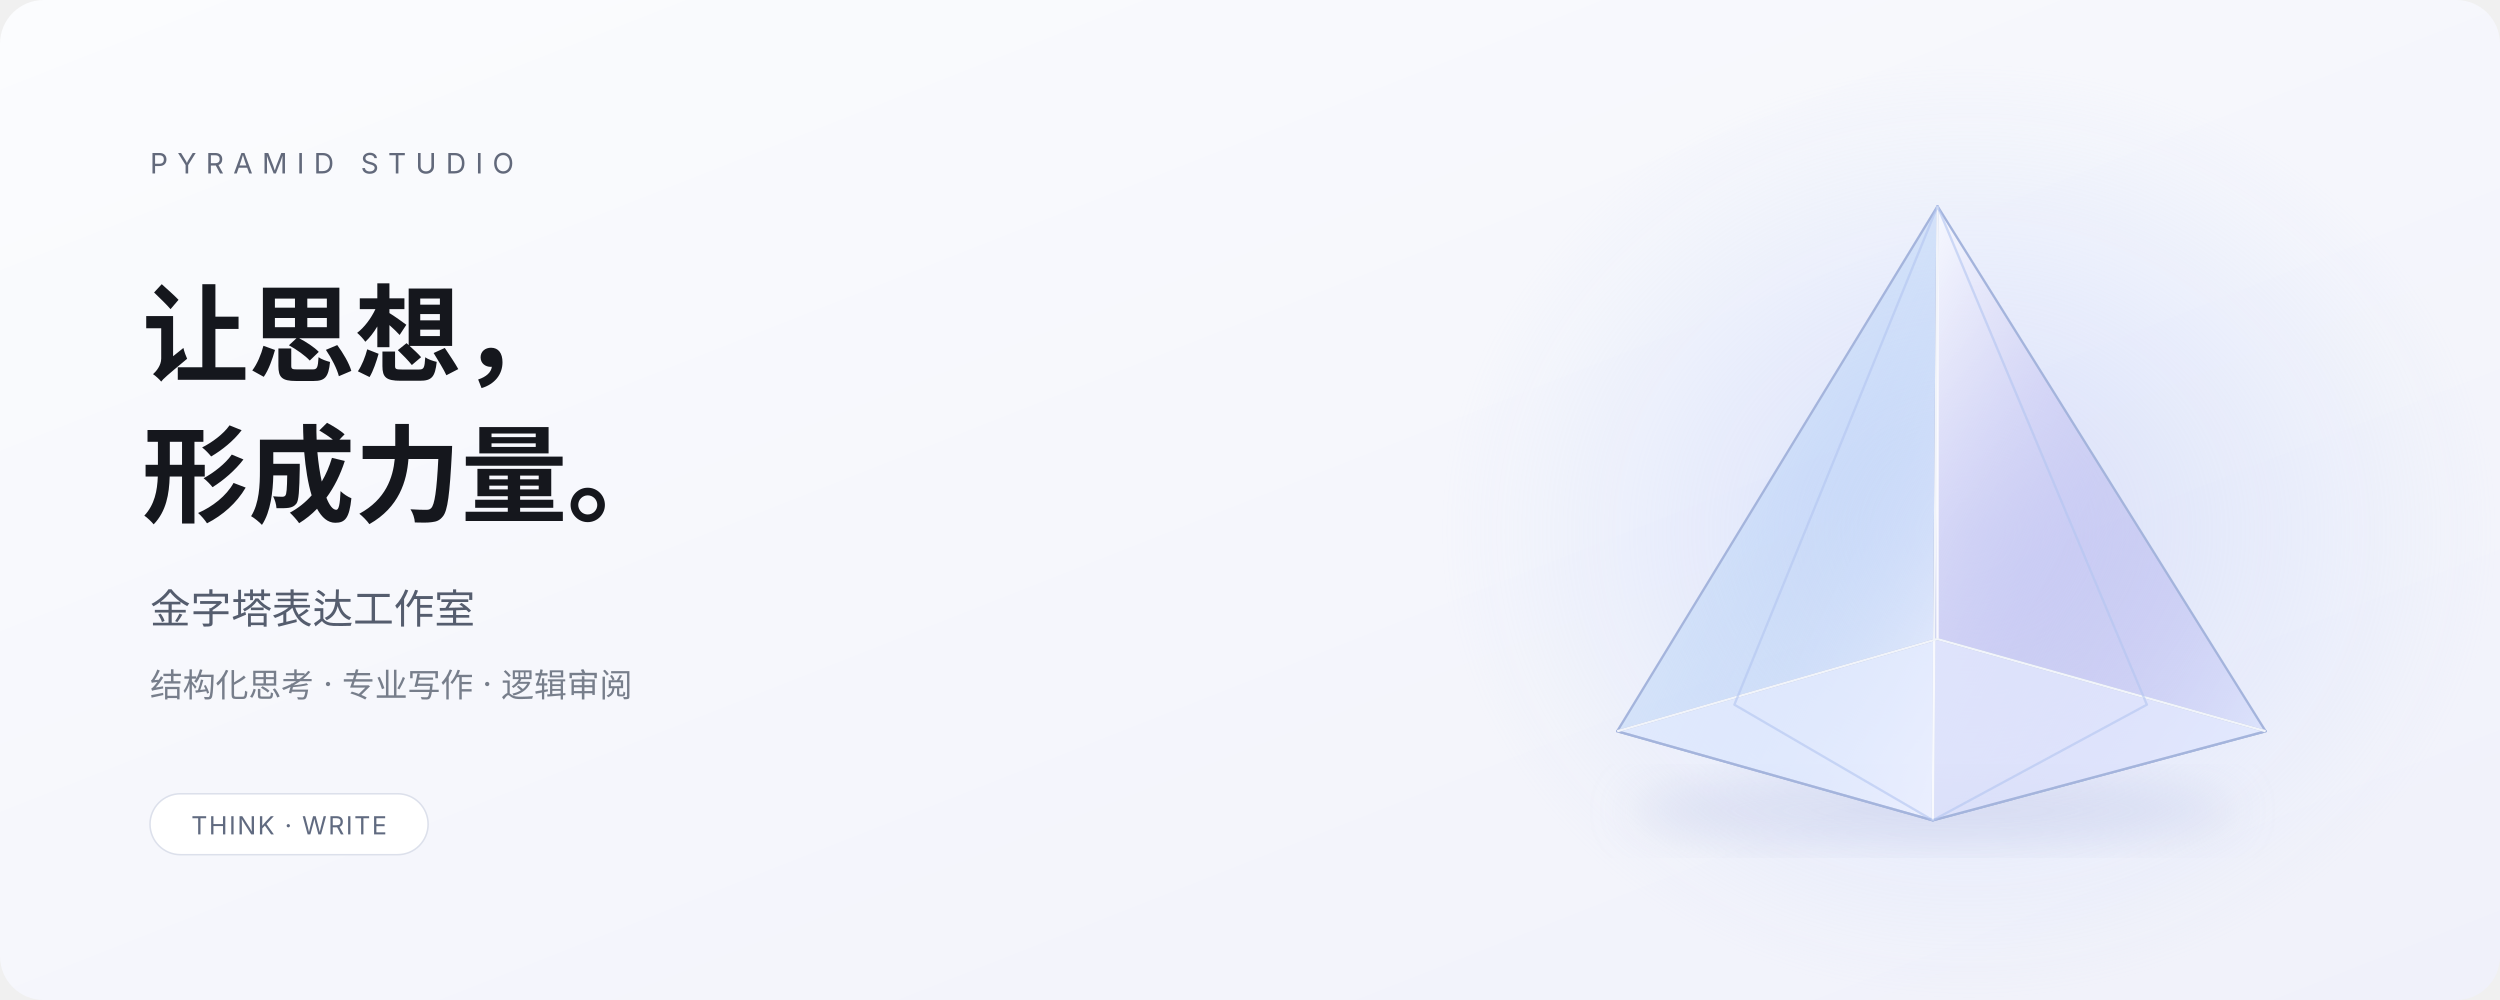
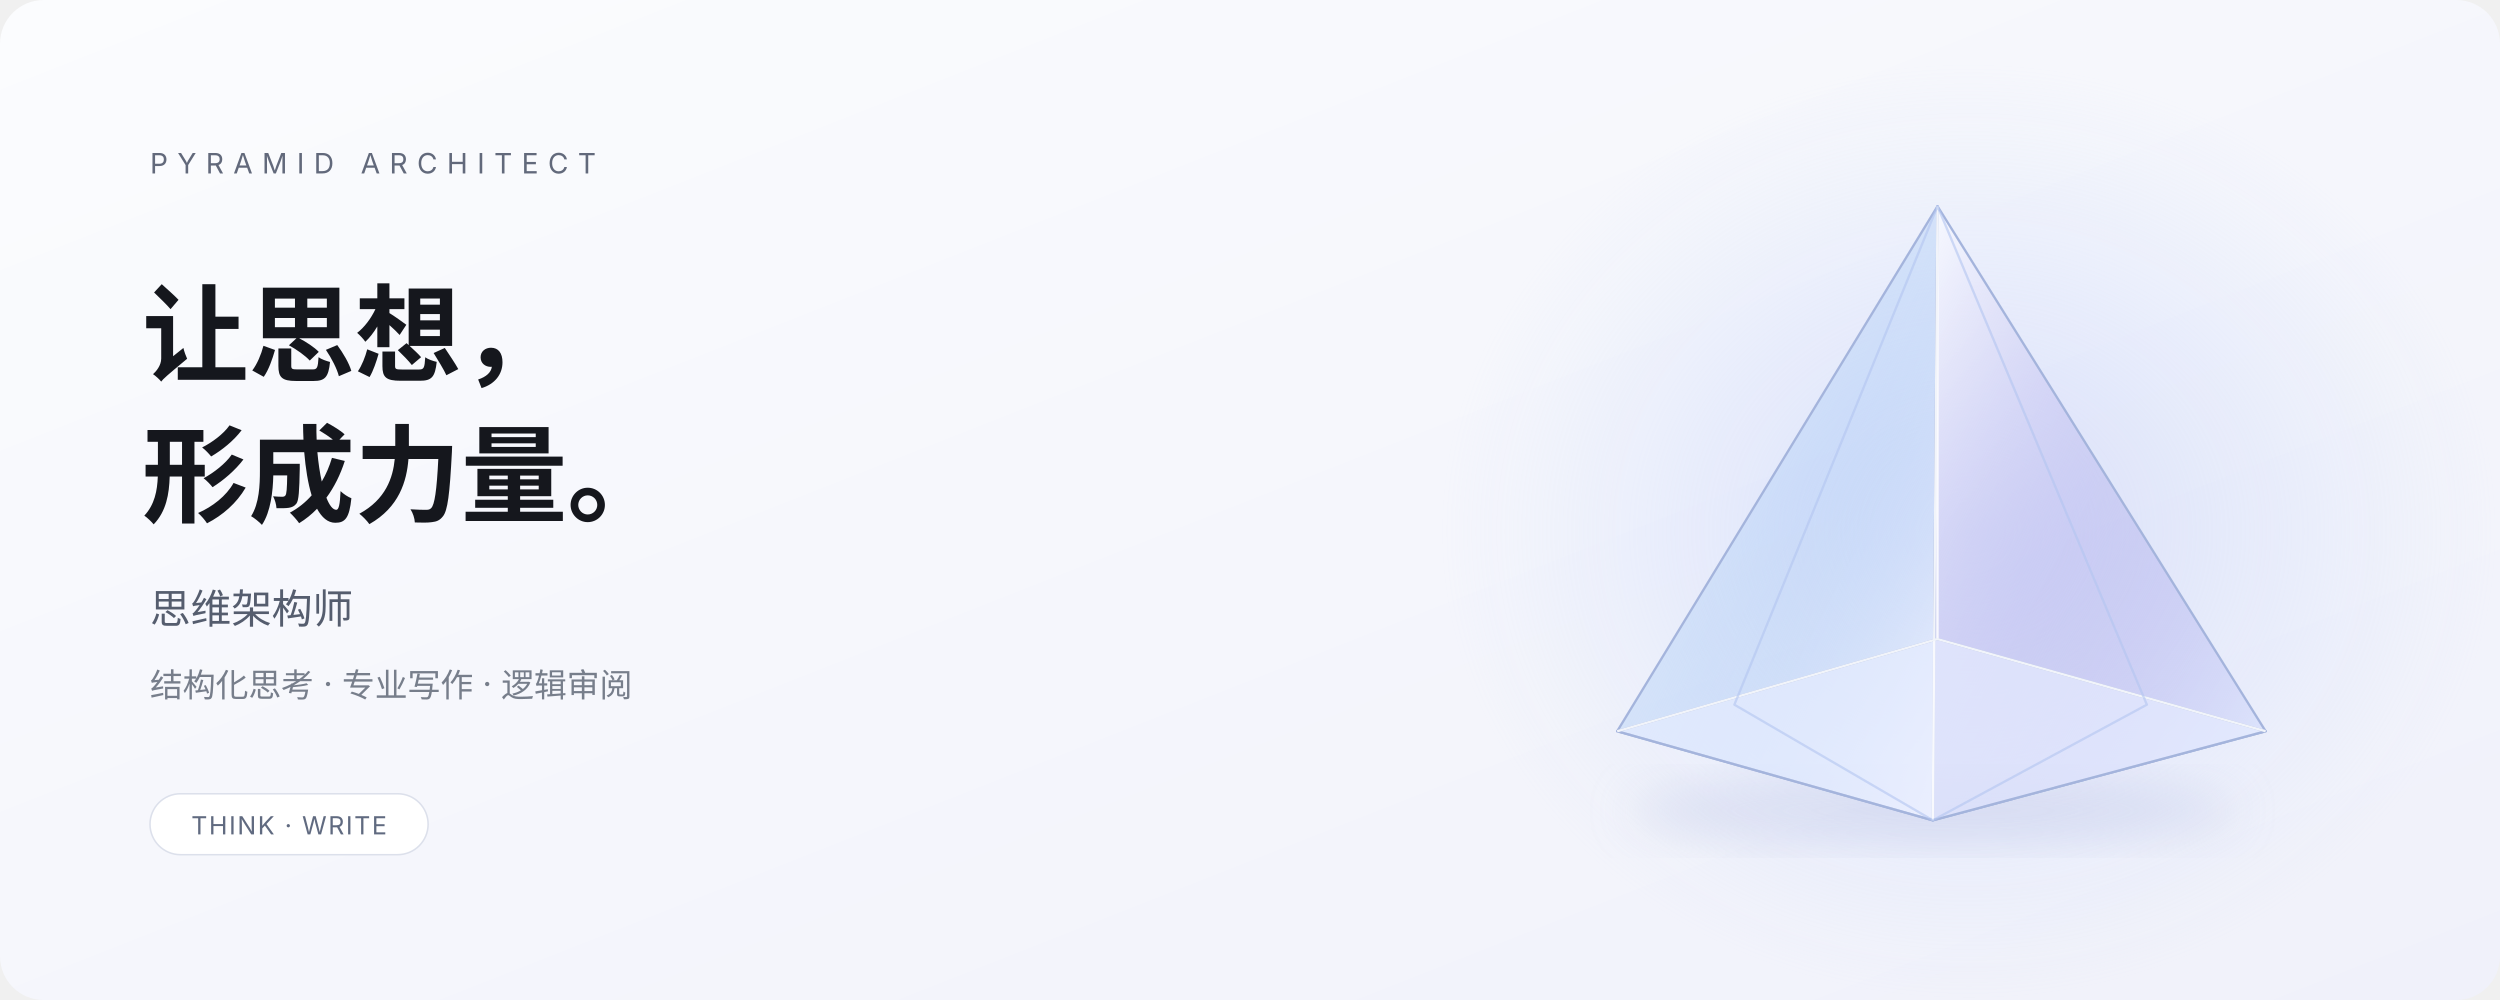
<svg xmlns="http://www.w3.org/2000/svg" width="1600" height="640" viewBox="0 0 1600 640" role="img" aria-labelledby="title desc">
  <defs>
    <linearGradient id="bg" x2="1" y2="1">
      <stop stop-color="#fbfcfe" />
      <stop offset="1" stop-color="#f0f1fa" />
    </linearGradient>
    <linearGradient id="left" x2="1" y2="1">
      <stop stop-color="#fff" stop-opacity=".96" />
      <stop offset=".55" stop-color="#a8c9f5" stop-opacity=".38" />
      <stop offset="1" stop-color="#f8f7ff" stop-opacity=".9" />
    </linearGradient>
    <linearGradient id="right" x2="1" y2="1">
      <stop stop-color="#f8faff" />
      <stop offset=".55" stop-color="#aeaceb" stop-opacity=".42" />
      <stop offset="1" stop-color="#e4edff" />
    </linearGradient>
    <radialGradient id="halo">
      <stop stop-color="#b9c5f8" stop-opacity=".5" />
      <stop offset="1" stop-color="#c4d7fa" stop-opacity="0" />
    </radialGradient>
    <filter id="blur">
      <feGaussianBlur stdDeviation="14" />
    </filter>
  </defs>
  <rect width="1600" height="640" rx="28" fill="url(#bg)" />
  <ellipse cx="1260" cy="340" rx="340" ry="300" fill="url(#halo)" />
  <g font-family="-apple-system,BlinkMacSystemFont,'Helvetica Neue','PingFang SC','Microsoft YaHei',sans-serif">
-     <text x="96" y="111" fill="#62697b" font-size="18" letter-spacing="6">PYRAMID STUDIO</text>
+     <text x="96" y="111" fill="#62697b" font-size="18" letter-spacing="6">PYRAMID ARCHITECT</text>
    <text x="91" y="239" fill="#15171d" font-size="68" font-weight="650">让思想，</text>
    <text x="91" y="329" fill="#15171d" font-size="68" font-weight="650">形成力量。</text>
-     <text x="96" y="399" fill="#555d6e" font-size="26">金字塔表达工作室</text>
+     <text x="96" y="399" fill="#555d6e" font-size="26">思维架构师</text>
    <text x="96" y="446" fill="#777e8b" font-size="21">结构化思考 · 专业写作 · 逻辑审阅</text>
    <rect x="96" y="508" width="178" height="39" rx="19.5" fill="white" stroke="#dce0eb" />
    <text x="185" y="534" fill="#606a80" font-size="16" text-anchor="middle" letter-spacing="1">THINK · WRITE</text>
  </g>
  <ellipse cx="1237" cy="519" rx="194" ry="25" fill="#abb4db" opacity=".25" filter="url(#blur)" />
  <g stroke="#a4b4dc" stroke-width="1.5" stroke-linejoin="round">
    <path d="M1240 132 L1035 468 L1237 525Z" fill="url(#left)" />
    <path d="M1240 132 L1450 468 L1237 525Z" fill="url(#right)" />
    <path d="M1035 468 L1240 409 L1450 468 L1237 525Z" fill="#e7edff" fill-opacity=".65" />
    <path d="M1240 132 L1240 409 L1035 468 M1240 409 L1450 468 M1240 132 L1237 525" fill="none" stroke="#fff" stroke-opacity=".85" />
    <path d="M1240 132 L1110 451 L1237 525 L1374 451Z" fill="none" stroke="#b2c5f0" stroke-opacity=".6" />
  </g>
</svg>
